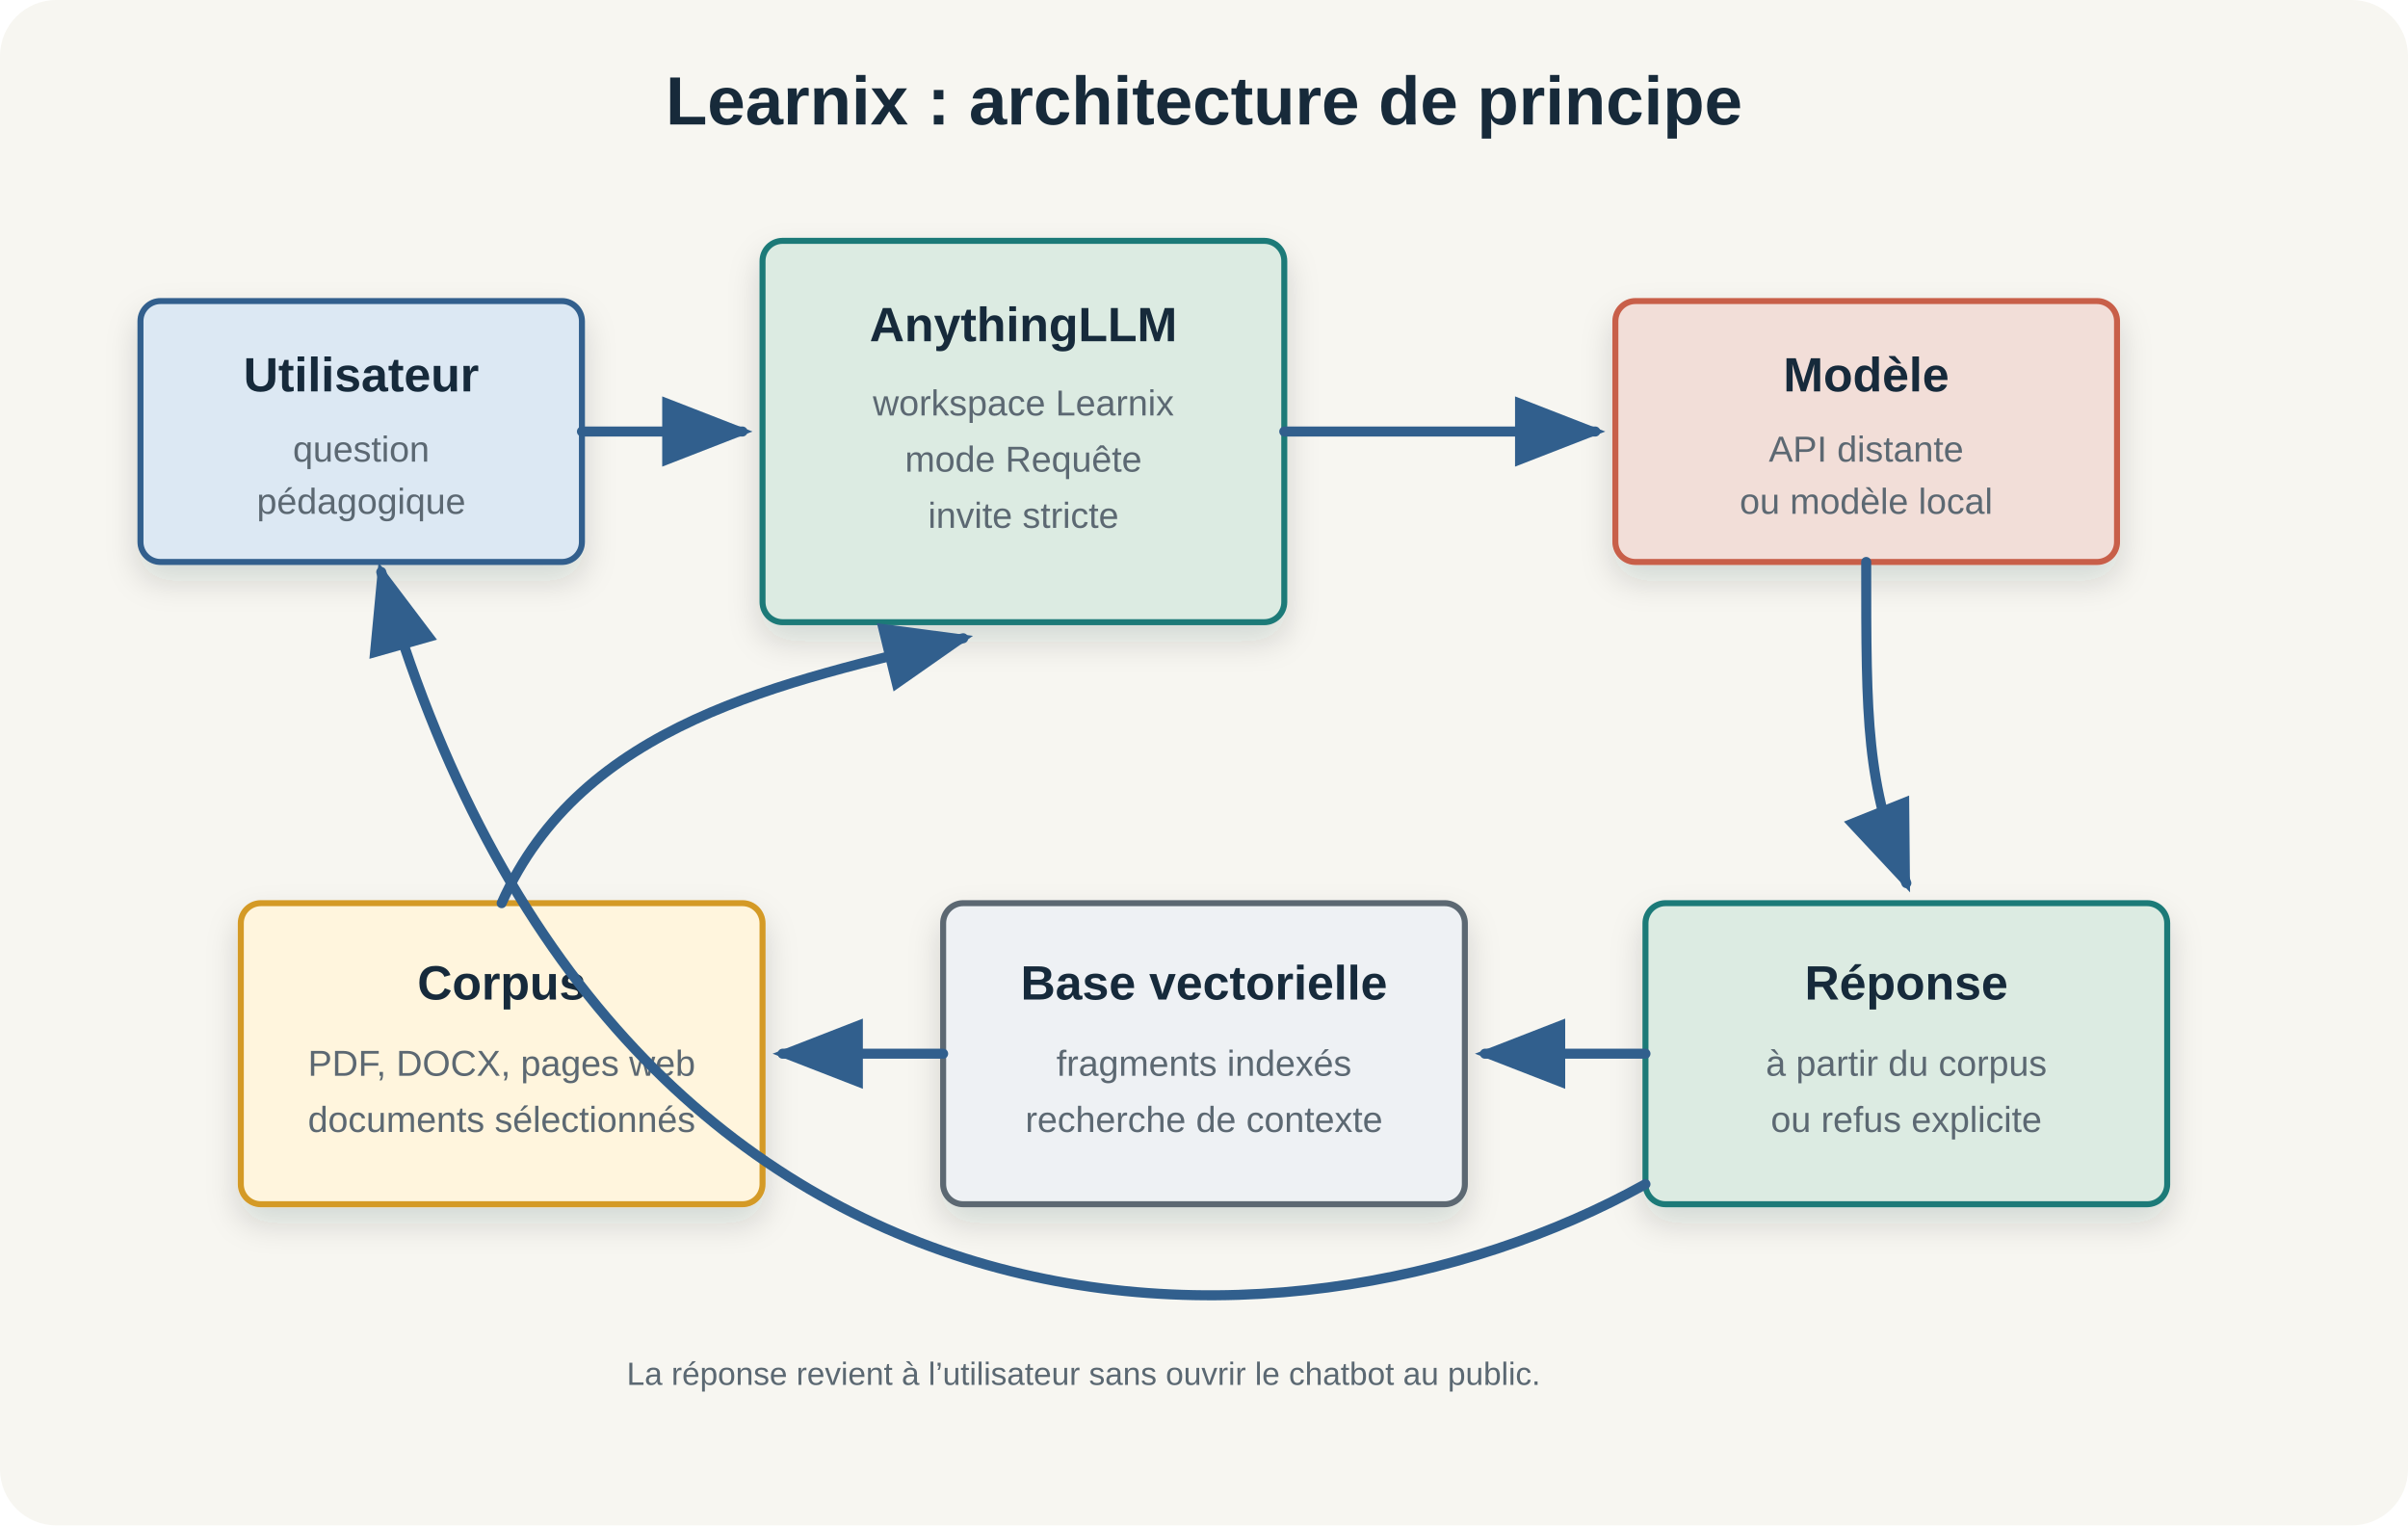
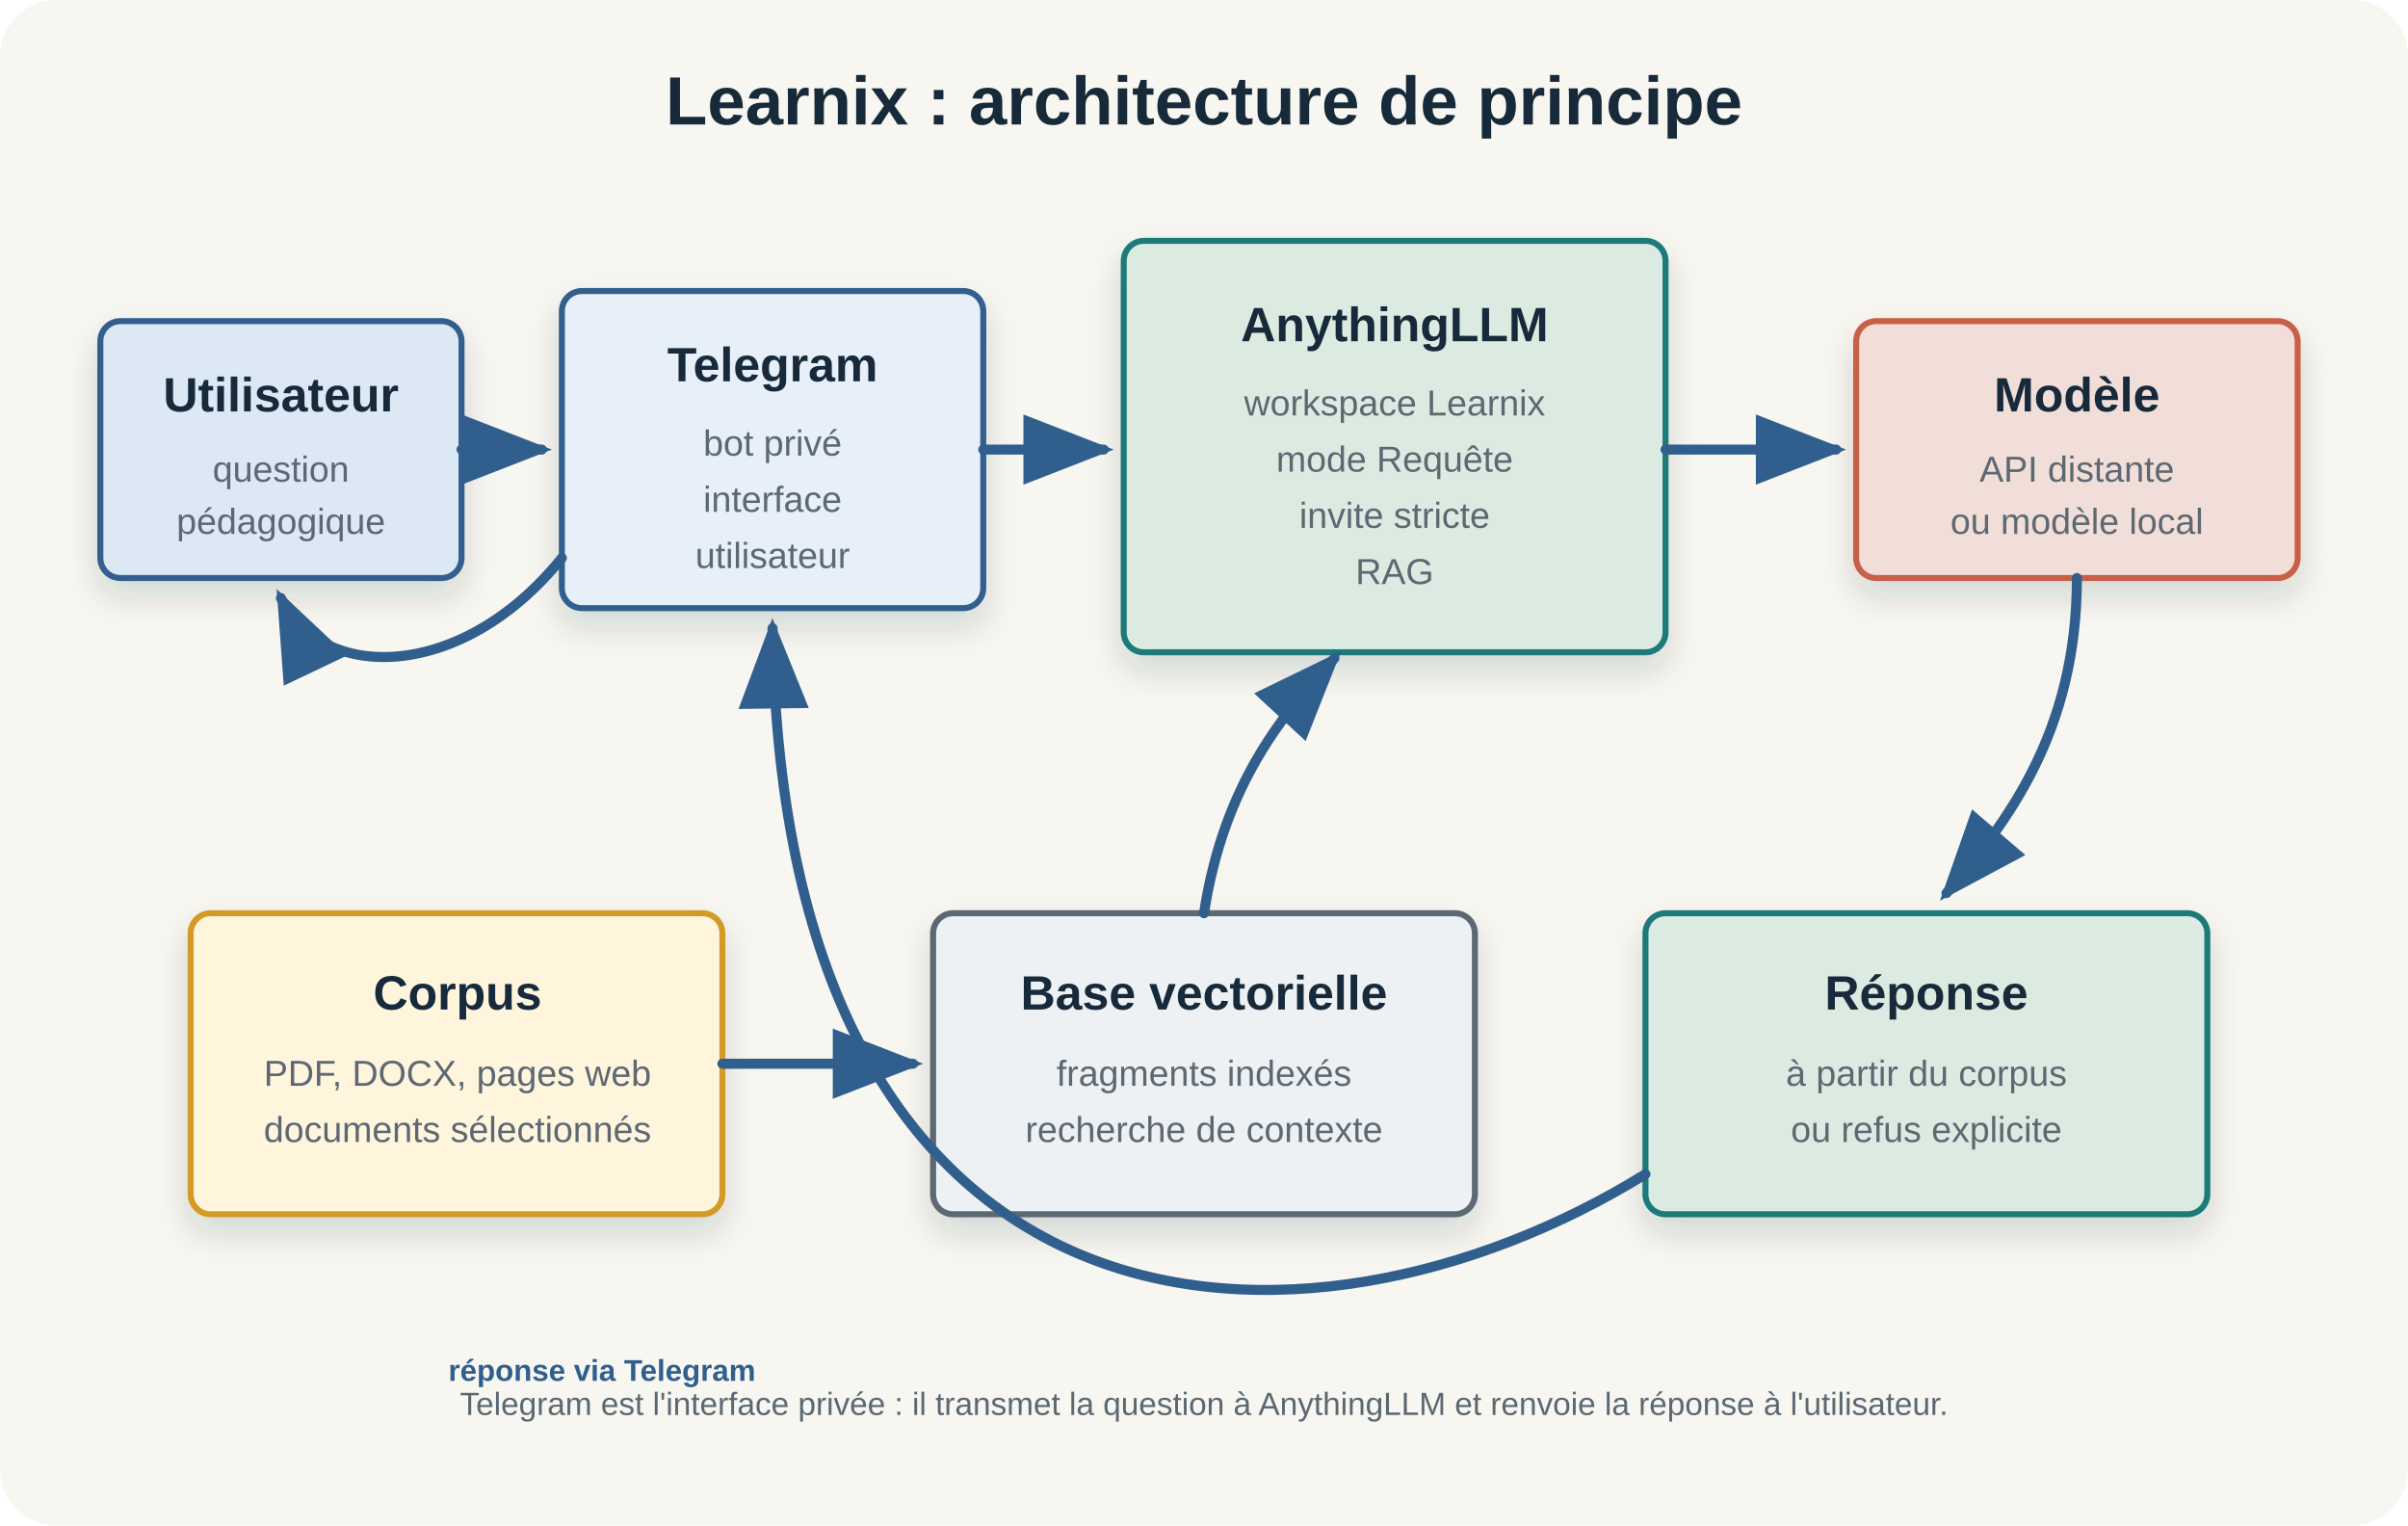
<svg xmlns="http://www.w3.org/2000/svg" viewBox="0 0 1200 760" role="img" aria-labelledby="title desc">
  <defs>
    <marker id="arrow" markerWidth="11" markerHeight="11" refX="8" refY="3.5" orient="auto" markerUnits="strokeWidth">
      <path d="M0,0 L0,7 L9,3.5 z" fill="#315f8d" />
    </marker>
    <filter id="shadow" x="-12%" y="-12%" width="124%" height="132%">
      <feDropShadow dx="0" dy="8" stdDeviation="8" flood-color="#172a3a" flood-opacity=".15" />
    </filter>
    <style>
      .title { font: 700 34px Arial, sans-serif; fill: #172a3a; }
      .box-title { font: 700 24px Arial, sans-serif; fill: #172a3a; }
      .box-text { font: 18px Arial, sans-serif; fill: #5b6872; }
      .caption { font: 700 16px Arial, sans-serif; fill: #315f8d; }
      .small { font: 16px Arial, sans-serif; fill: #5b6872; }
+       .label { font: 700 15px Arial, sans-serif; fill: #315f8d; }
    </style>
  </defs>
  <rect width="1200" height="760" rx="28" fill="#f7f6f1" />
  <text x="600" y="62" text-anchor="middle" class="title">Learnix : architecture de principe</text>
  <g filter="url(#shadow)">
-     <rect x="70" y="150" width="220" height="130" rx="10" fill="#dce8f3" stroke="#315f8d" stroke-width="3" />
-     <text x="180" y="195" text-anchor="middle" class="box-title">Utilisateur</text>
-     <text x="180" y="230" text-anchor="middle" class="box-text">question</text>
-     <text x="180" y="256" text-anchor="middle" class="box-text">pédagogique</text>
-     <rect x="380" y="120" width="260" height="190" rx="10" fill="#dcebe2" stroke="#1f7a78" stroke-width="3" />
-     <text x="510" y="170" text-anchor="middle" class="box-title">AnythingLLM</text>
-     <text x="510" y="207" text-anchor="middle" class="box-text">workspace Learnix</text>
-     <text x="510" y="235" text-anchor="middle" class="box-text">mode Requête</text>
-     <text x="510" y="263" text-anchor="middle" class="box-text">invite stricte</text>
-     <rect x="805" y="150" width="250" height="130" rx="10" fill="#f2ded8" stroke="#c85f4a" stroke-width="3" />
-     <text x="930" y="195" text-anchor="middle" class="box-title">Modèle</text>
-     <text x="930" y="230" text-anchor="middle" class="box-text">API distante</text>
-     <text x="930" y="256" text-anchor="middle" class="box-text">ou modèle local</text>
-     <rect x="120" y="450" width="260" height="150" rx="10" fill="#fff5dd" stroke="#d49a26" stroke-width="3" />
-     <text x="250" y="498" text-anchor="middle" class="box-title">Corpus</text>
-     <text x="250" y="536" text-anchor="middle" class="box-text">PDF, DOCX, pages web</text>
-     <text x="250" y="564" text-anchor="middle" class="box-text">documents sélectionnés</text>
-     <rect x="470" y="450" width="260" height="150" rx="10" fill="#eef1f4" stroke="#5b6872" stroke-width="3" />
-     <text x="600" y="498" text-anchor="middle" class="box-title">Base vectorielle</text>
-     <text x="600" y="536" text-anchor="middle" class="box-text">fragments indexés</text>
-     <text x="600" y="564" text-anchor="middle" class="box-text">recherche de contexte</text>
-     <rect x="820" y="450" width="260" height="150" rx="10" fill="#dcebe2" stroke="#1f7a78" stroke-width="3" />
-     <text x="950" y="498" text-anchor="middle" class="box-title">Réponse</text>
-     <text x="950" y="536" text-anchor="middle" class="box-text">à partir du corpus</text>
-     <text x="950" y="564" text-anchor="middle" class="box-text">ou refus explicite</text>
+     <rect x="50" y="160" width="180" height="128" rx="10" fill="#dce8f3" stroke="#315f8d" stroke-width="3" />
+     <text x="140" y="205" text-anchor="middle" class="box-title">Utilisateur</text>
+     <text x="140" y="240" text-anchor="middle" class="box-text">question</text>
+     <text x="140" y="266" text-anchor="middle" class="box-text">pédagogique</text>
+     <rect x="280" y="145" width="210" height="158" rx="10" fill="#e7eff8" stroke="#315f8d" stroke-width="3" />
+     <text x="385" y="190" text-anchor="middle" class="box-title">Telegram</text>
+     <text x="385" y="227" text-anchor="middle" class="box-text">bot privé</text>
+     <text x="385" y="255" text-anchor="middle" class="box-text">interface</text>
+     <text x="385" y="283" text-anchor="middle" class="box-text">utilisateur</text>
+     <rect x="560" y="120" width="270" height="205" rx="10" fill="#dcebe2" stroke="#1f7a78" stroke-width="3" />
+     <text x="695" y="170" text-anchor="middle" class="box-title">AnythingLLM</text>
+     <text x="695" y="207" text-anchor="middle" class="box-text">workspace Learnix</text>
+     <text x="695" y="235" text-anchor="middle" class="box-text">mode Requête</text>
+     <text x="695" y="263" text-anchor="middle" class="box-text">invite stricte</text>
+     <text x="695" y="291" text-anchor="middle" class="box-text">RAG</text>
+     <rect x="925" y="160" width="220" height="128" rx="10" fill="#f2ded8" stroke="#c85f4a" stroke-width="3" />
+     <text x="1035" y="205" text-anchor="middle" class="box-title">Modèle</text>
+     <text x="1035" y="240" text-anchor="middle" class="box-text">API distante</text>
+     <text x="1035" y="266" text-anchor="middle" class="box-text">ou modèle local</text>
+     <rect x="95" y="455" width="265" height="150" rx="10" fill="#fff5dd" stroke="#d49a26" stroke-width="3" />
+     <text x="228" y="503" text-anchor="middle" class="box-title">Corpus</text>
+     <text x="228" y="541" text-anchor="middle" class="box-text">PDF, DOCX, pages web</text>
+     <text x="228" y="569" text-anchor="middle" class="box-text">documents sélectionnés</text>
+     <rect x="465" y="455" width="270" height="150" rx="10" fill="#eef1f4" stroke="#5b6872" stroke-width="3" />
+     <text x="600" y="503" text-anchor="middle" class="box-title">Base vectorielle</text>
+     <text x="600" y="541" text-anchor="middle" class="box-text">fragments indexés</text>
+     <text x="600" y="569" text-anchor="middle" class="box-text">recherche de contexte</text>
+     <rect x="820" y="455" width="280" height="150" rx="10" fill="#dcebe2" stroke="#1f7a78" stroke-width="3" />
+     <text x="960" y="503" text-anchor="middle" class="box-title">Réponse</text>
+     <text x="960" y="541" text-anchor="middle" class="box-text">à partir du corpus</text>
+     <text x="960" y="569" text-anchor="middle" class="box-text">ou refus explicite</text>
  </g>
  <g fill="none" stroke="#315f8d" stroke-width="5" stroke-linecap="round" marker-end="url(#arrow)">
-     <path d="M290 215 H370" />
-     <path d="M640 215 H795" />
-     <path d="M930 280 C930 360 930 390 950 440" />
-     <path d="M820 525 H740" />
-     <path d="M470 525 H390" />
-     <path d="M250 450 C290 360 390 340 480 318" />
-     <path d="M820 590 C640 690 305 690 190 285" />
+     <path d="M230 224 H270" />
+     <path d="M490 224 H550" />
+     <path d="M830 224 H915" />
+     <path d="M1035 288 C1035 365 1000 410 970 445" />
+     <path d="M360 530 H455" />
+     <path d="M600 455 C610 390 640 355 665 328" />
+     <path d="M820 585 C650 690 390 680 385 313" />
+     <path d="M280 278 C230 340 160 340 140 298" />
  </g>
  <g>
-     <text x="540" y="690" text-anchor="middle" class="small">La réponse revient à l’utilisateur sans ouvrir le chatbot au public.</text>
+     <text x="300" y="688" text-anchor="middle" class="label">réponse via Telegram</text>
+     <text x="600" y="705" text-anchor="middle" class="small">Telegram est l'interface privée : il transmet la question à AnythingLLM et renvoie la réponse à l'utilisateur.</text>
  </g>
</svg>
